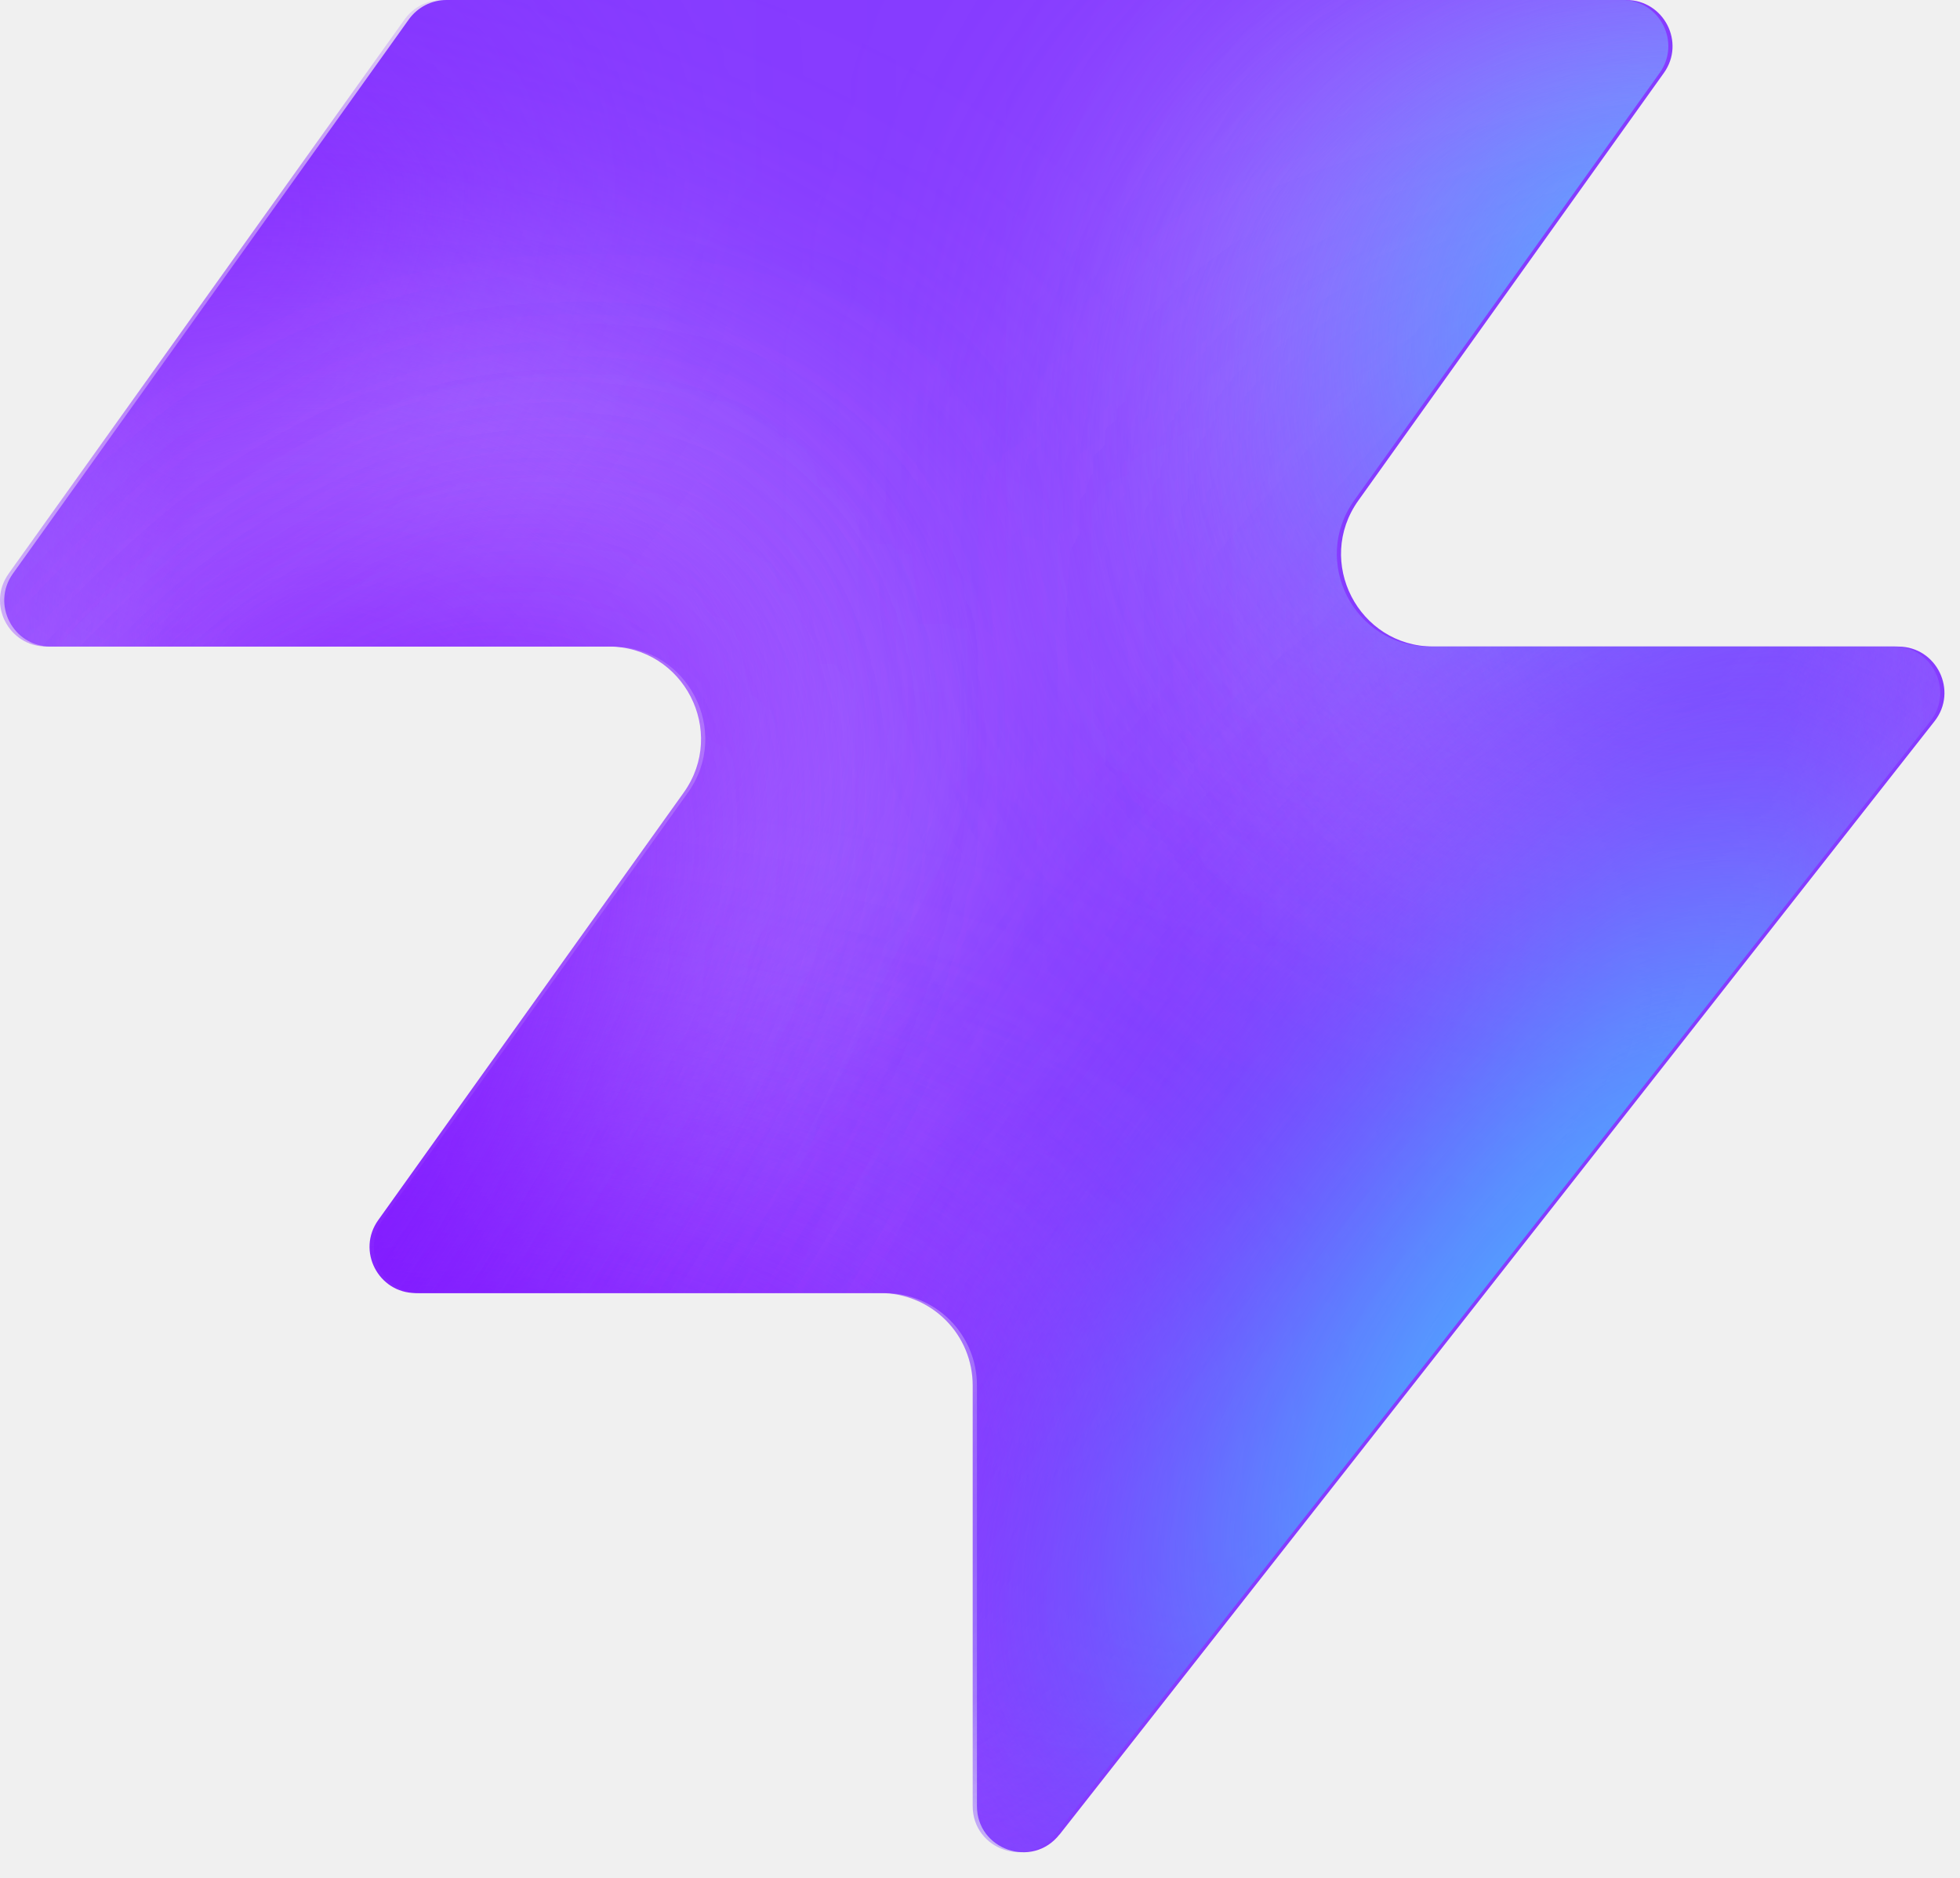
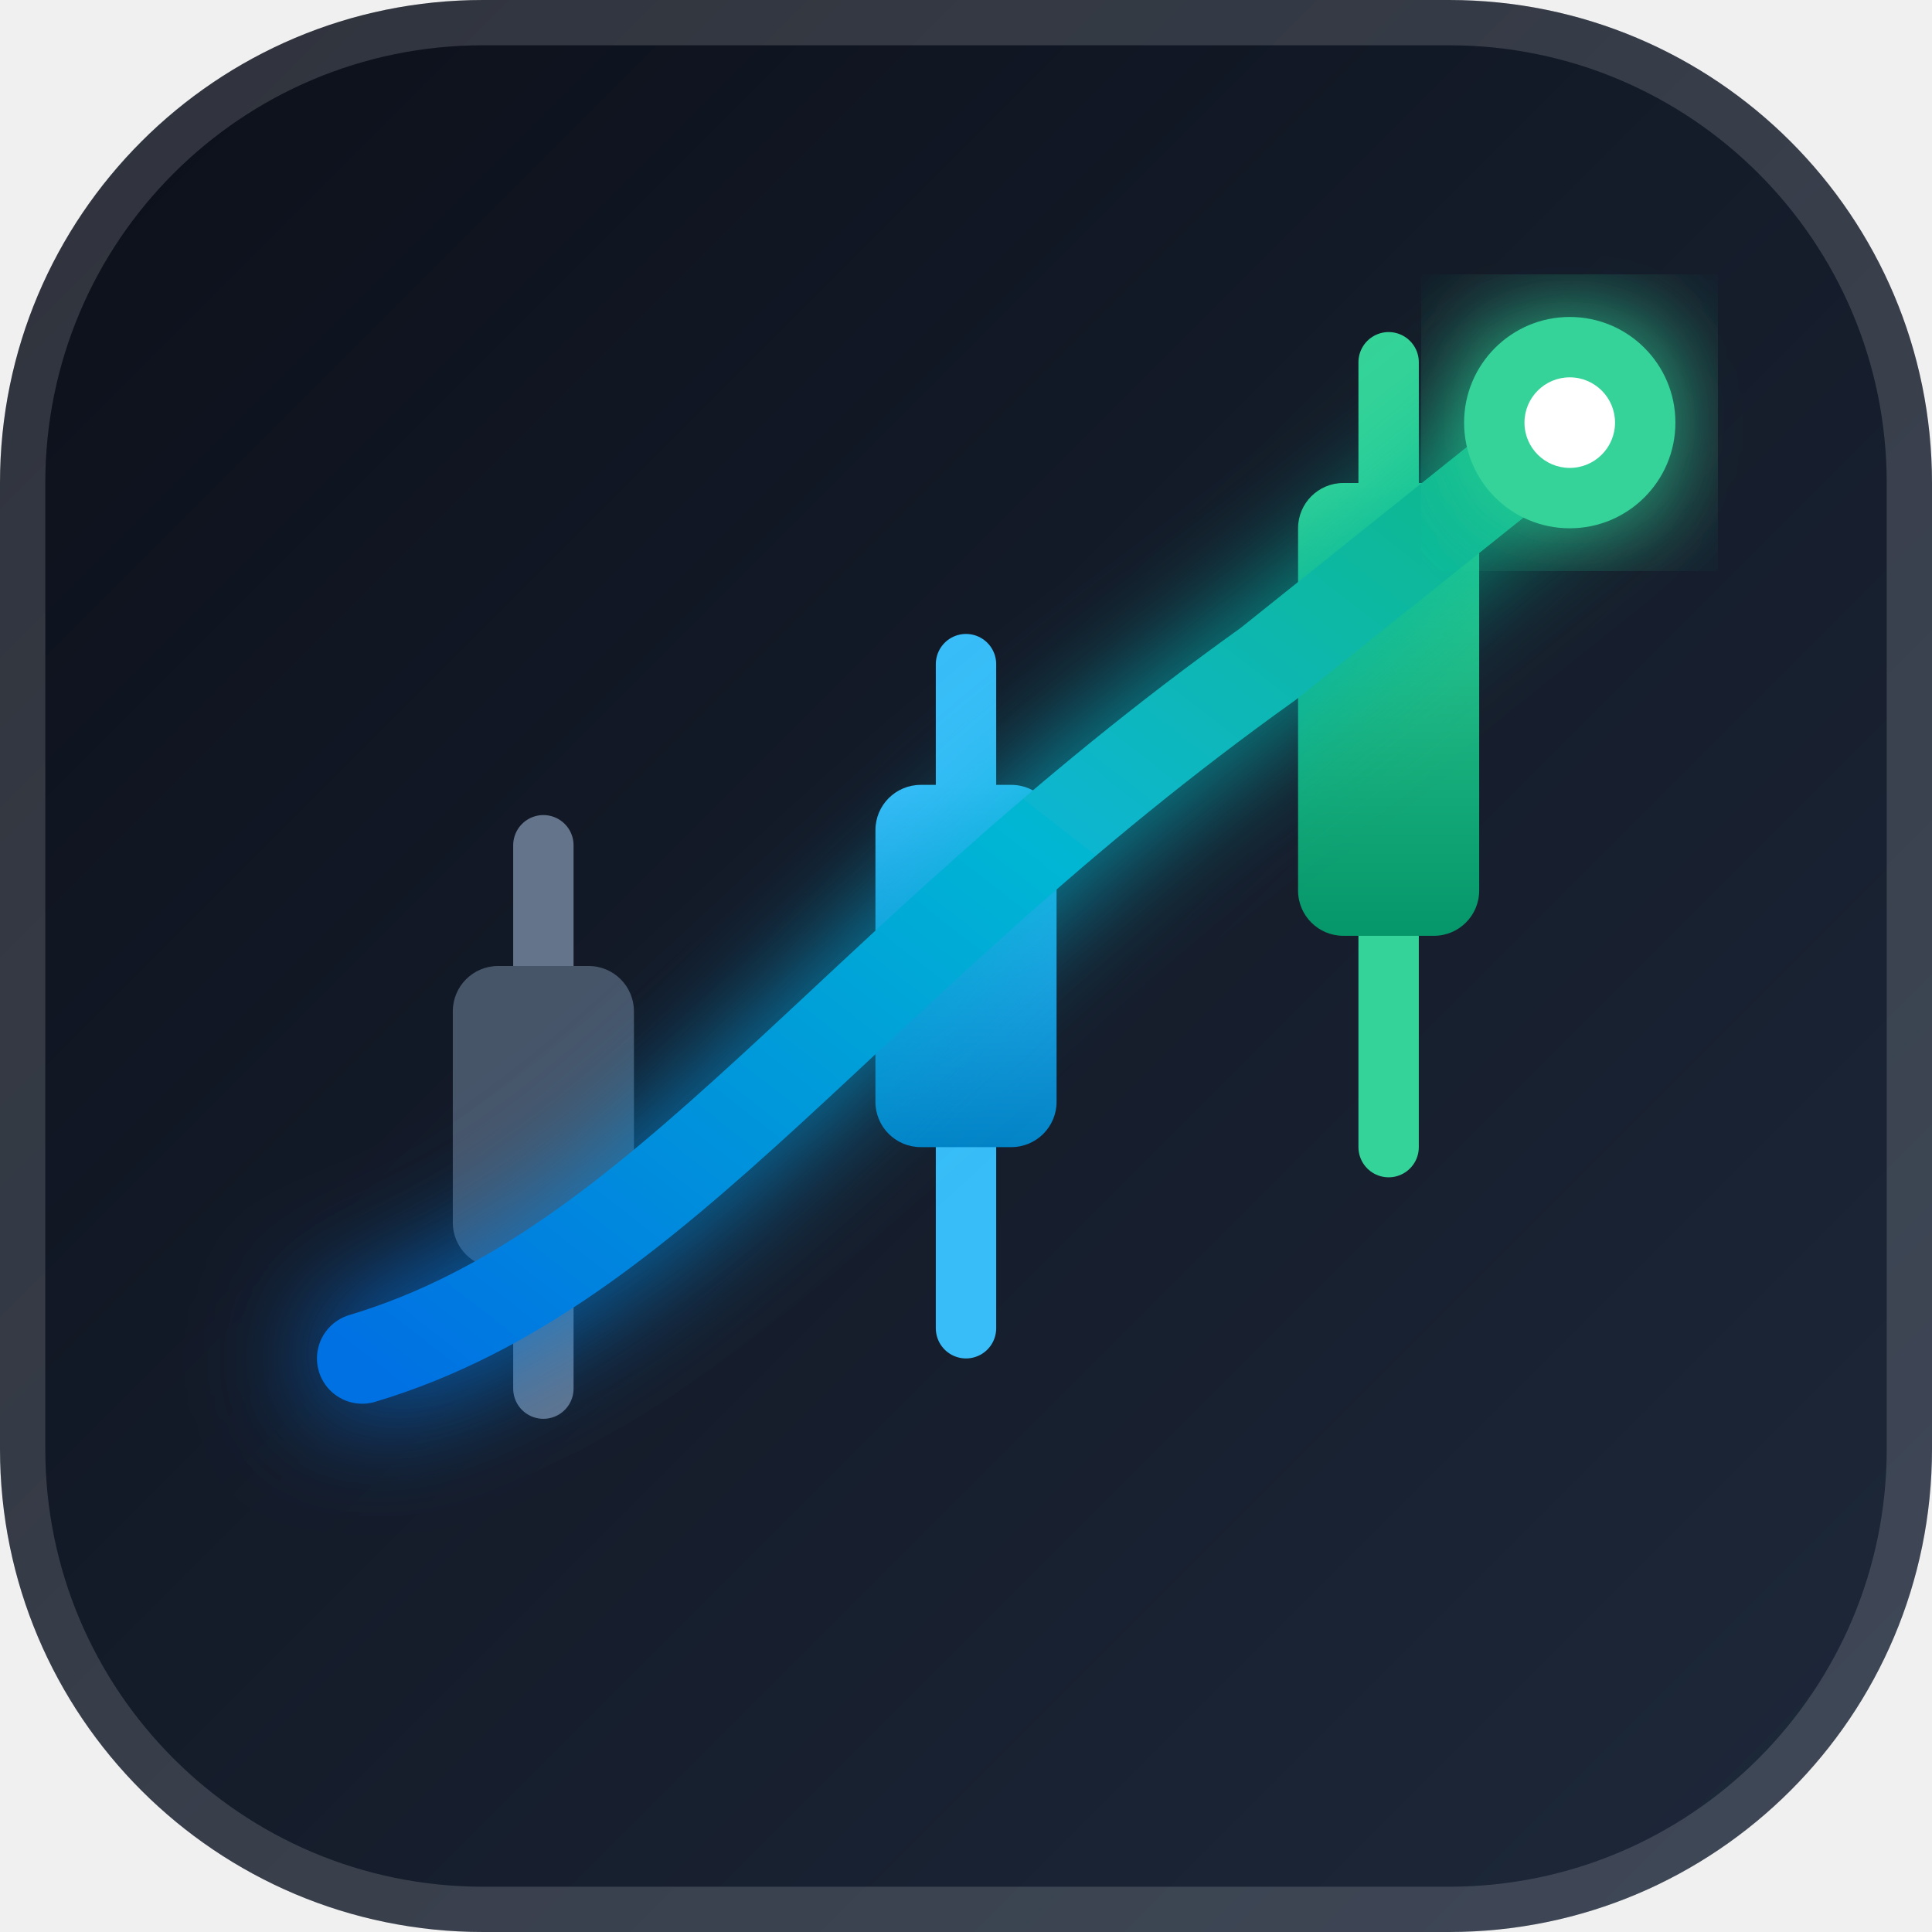
- <svg xmlns="http://www.w3.org/2000/svg" width="48" height="46" fill="none" viewBox="0 0 48 46">
-   <path fill="#863bff" d="M25.946 44.938c-.664.845-2.021.375-2.021-.698V33.937a2.26 2.26 0 0 0-2.262-2.262H10.287c-.92 0-1.456-1.04-.92-1.788l7.48-10.471c1.07-1.497 0-3.578-1.842-3.578H1.237c-.92 0-1.456-1.04-.92-1.788L10.013.474c.214-.297.556-.474.92-.474h28.894c.92 0 1.456 1.04.92 1.788l-7.48 10.471c-1.07 1.498 0 3.579 1.842 3.579h11.377c.943 0 1.473 1.088.89 1.83L25.947 44.94z" style="fill:#863bff;fill:color(display-p3 .525 .23 1);fill-opacity:1" />
-   <mask id="a" width="48" height="46" x="0" y="0" maskUnits="userSpaceOnUse" style="mask-type:alpha">
-     <path fill="#000" d="M25.842 44.938c-.664.844-2.021.375-2.021-.698V33.937a2.26 2.26 0 0 0-2.262-2.262H10.183c-.92 0-1.456-1.04-.92-1.788l7.48-10.471c1.07-1.498 0-3.579-1.842-3.579H1.133c-.92 0-1.456-1.04-.92-1.787L9.91.473c.214-.297.556-.474.92-.474h28.894c.92 0 1.456 1.04.92 1.788l-7.48 10.471c-1.07 1.498 0 3.578 1.842 3.578h11.377c.943 0 1.473 1.088.89 1.832L25.843 44.94z" style="fill:#000;fill-opacity:1" />
-   </mask>
-   <g mask="url(#a)">
-     <g filter="url(#b)">
-       <ellipse cx="5.508" cy="14.704" fill="#ede6ff" rx="5.508" ry="14.704" style="fill:#ede6ff;fill:color(display-p3 .927 .903 1);fill-opacity:1" transform="matrix(.00324 1 1 -.00324 -4.47 31.516)" />
-     </g>
-     <g filter="url(#c)">
-       <ellipse cx="10.399" cy="29.851" fill="#ede6ff" rx="10.399" ry="29.851" style="fill:#ede6ff;fill:color(display-p3 .927 .903 1);fill-opacity:1" transform="matrix(.00324 1 1 -.00324 -39.328 7.883)" />
-     </g>
-     <g filter="url(#d)">
-       <ellipse cx="5.508" cy="30.487" fill="#7e14ff" rx="5.508" ry="30.487" style="fill:#7e14ff;fill:color(display-p3 .492 .077 1);fill-opacity:1" transform="rotate(89.814 -25.913 -14.639)scale(1 -1)" />
-     </g>
-     <g filter="url(#e)">
-       <ellipse cx="5.508" cy="30.599" fill="#7e14ff" rx="5.508" ry="30.599" style="fill:#7e14ff;fill:color(display-p3 .492 .077 1);fill-opacity:1" transform="rotate(89.814 -32.644 -3.334)scale(1 -1)" />
-     </g>
-     <g filter="url(#f)">
-       <ellipse cx="5.508" cy="30.599" fill="#7e14ff" rx="5.508" ry="30.599" style="fill:#7e14ff;fill:color(display-p3 .492 .077 1);fill-opacity:1" transform="matrix(.00324 1 1 -.00324 -34.34 30.47)" />
-     </g>
-     <g filter="url(#g)">
-       <ellipse cx="14.072" cy="22.078" fill="#ede6ff" rx="14.072" ry="22.078" style="fill:#ede6ff;fill:color(display-p3 .927 .903 1);fill-opacity:1" transform="rotate(93.35 24.506 48.493)scale(-1 1)" />
-     </g>
-     <g filter="url(#h)">
-       <ellipse cx="3.47" cy="21.501" fill="#7e14ff" rx="3.47" ry="21.501" style="fill:#7e14ff;fill:color(display-p3 .492 .077 1);fill-opacity:1" transform="rotate(89.009 28.708 47.59)scale(-1 1)" />
-     </g>
-     <g filter="url(#i)">
-       <ellipse cx="3.47" cy="21.501" fill="#7e14ff" rx="3.47" ry="21.501" style="fill:#7e14ff;fill:color(display-p3 .492 .077 1);fill-opacity:1" transform="rotate(89.009 28.708 47.59)scale(-1 1)" />
-     </g>
-     <g filter="url(#j)">
-       <ellipse cx=".387" cy="8.972" fill="#7e14ff" rx="4.407" ry="29.108" style="fill:#7e14ff;fill:color(display-p3 .492 .077 1);fill-opacity:1" transform="rotate(39.51 .387 8.972)" />
-     </g>
-     <g filter="url(#k)">
-       <ellipse cx="47.523" cy="-6.092" fill="#7e14ff" rx="4.407" ry="29.108" style="fill:#7e14ff;fill:color(display-p3 .492 .077 1);fill-opacity:1" transform="rotate(37.892 47.523 -6.092)" />
-     </g>
-     <g filter="url(#l)">
-       <ellipse cx="41.412" cy="6.333" fill="#47bfff" rx="5.971" ry="9.665" style="fill:#47bfff;fill:color(display-p3 .28 .748 1);fill-opacity:1" transform="rotate(37.892 41.412 6.333)" />
-     </g>
-     <g filter="url(#m)">
-       <ellipse cx="-1.879" cy="38.332" fill="#7e14ff" rx="4.407" ry="29.108" style="fill:#7e14ff;fill:color(display-p3 .492 .077 1);fill-opacity:1" transform="rotate(37.892 -1.88 38.332)" />
-     </g>
-     <g filter="url(#n)">
-       <ellipse cx="-1.879" cy="38.332" fill="#7e14ff" rx="4.407" ry="29.108" style="fill:#7e14ff;fill:color(display-p3 .492 .077 1);fill-opacity:1" transform="rotate(37.892 -1.88 38.332)" />
-     </g>
-     <g filter="url(#o)">
-       <ellipse cx="35.651" cy="29.907" fill="#7e14ff" rx="4.407" ry="29.108" style="fill:#7e14ff;fill:color(display-p3 .492 .077 1);fill-opacity:1" transform="rotate(37.892 35.651 29.907)" />
-     </g>
-     <g filter="url(#p)">
-       <ellipse cx="38.418" cy="32.4" fill="#47bfff" rx="5.971" ry="15.297" style="fill:#47bfff;fill:color(display-p3 .28 .748 1);fill-opacity:1" transform="rotate(37.892 38.418 32.4)" />
-     </g>
-   </g>
+ <svg xmlns="http://www.w3.org/2000/svg" viewBox="0 0 64 64" width="64" height="64" fill="none">
  <defs>
-     <filter id="b" width="60.045" height="41.654" x="-19.77" y="16.149" color-interpolation-filters="sRGB" filterUnits="userSpaceOnUse">
-       <feFlood flood-opacity="0" result="BackgroundImageFix" />
-       <feBlend in="SourceGraphic" in2="BackgroundImageFix" result="shape" />
-       <feGaussianBlur result="effect1_foregroundBlur_2002_17158" stdDeviation="7.659" />
-     </filter>
-     <filter id="c" width="90.34" height="51.437" x="-54.613" y="-7.533" color-interpolation-filters="sRGB" filterUnits="userSpaceOnUse">
-       <feFlood flood-opacity="0" result="BackgroundImageFix" />
-       <feBlend in="SourceGraphic" in2="BackgroundImageFix" result="shape" />
-       <feGaussianBlur result="effect1_foregroundBlur_2002_17158" stdDeviation="7.659" />
-     </filter>
-     <filter id="d" width="79.355" height="29.4" x="-49.64" y="2.03" color-interpolation-filters="sRGB" filterUnits="userSpaceOnUse">
-       <feFlood flood-opacity="0" result="BackgroundImageFix" />
-       <feBlend in="SourceGraphic" in2="BackgroundImageFix" result="shape" />
-       <feGaussianBlur result="effect1_foregroundBlur_2002_17158" stdDeviation="4.596" />
-     </filter>
-     <filter id="e" width="79.579" height="29.4" x="-45.045" y="20.029" color-interpolation-filters="sRGB" filterUnits="userSpaceOnUse">
-       <feFlood flood-opacity="0" result="BackgroundImageFix" />
-       <feBlend in="SourceGraphic" in2="BackgroundImageFix" result="shape" />
-       <feGaussianBlur result="effect1_foregroundBlur_2002_17158" stdDeviation="4.596" />
-     </filter>
-     <filter id="f" width="79.579" height="29.4" x="-43.513" y="21.178" color-interpolation-filters="sRGB" filterUnits="userSpaceOnUse">
-       <feFlood flood-opacity="0" result="BackgroundImageFix" />
-       <feBlend in="SourceGraphic" in2="BackgroundImageFix" result="shape" />
-       <feGaussianBlur result="effect1_foregroundBlur_2002_17158" stdDeviation="4.596" />
-     </filter>
-     <filter id="g" width="74.749" height="58.852" x="15.756" y="-17.901" color-interpolation-filters="sRGB" filterUnits="userSpaceOnUse">
-       <feFlood flood-opacity="0" result="BackgroundImageFix" />
-       <feBlend in="SourceGraphic" in2="BackgroundImageFix" result="shape" />
-       <feGaussianBlur result="effect1_foregroundBlur_2002_17158" stdDeviation="7.659" />
-     </filter>
-     <filter id="h" width="61.377" height="25.362" x="23.548" y="2.284" color-interpolation-filters="sRGB" filterUnits="userSpaceOnUse">
-       <feFlood flood-opacity="0" result="BackgroundImageFix" />
-       <feBlend in="SourceGraphic" in2="BackgroundImageFix" result="shape" />
-       <feGaussianBlur result="effect1_foregroundBlur_2002_17158" stdDeviation="4.596" />
-     </filter>
-     <filter id="i" width="61.377" height="25.362" x="23.548" y="2.284" color-interpolation-filters="sRGB" filterUnits="userSpaceOnUse">
-       <feFlood flood-opacity="0" result="BackgroundImageFix" />
-       <feBlend in="SourceGraphic" in2="BackgroundImageFix" result="shape" />
-       <feGaussianBlur result="effect1_foregroundBlur_2002_17158" stdDeviation="4.596" />
-     </filter>
-     <filter id="j" width="56.045" height="63.649" x="-27.636" y="-22.853" color-interpolation-filters="sRGB" filterUnits="userSpaceOnUse">
-       <feFlood flood-opacity="0" result="BackgroundImageFix" />
-       <feBlend in="SourceGraphic" in2="BackgroundImageFix" result="shape" />
-       <feGaussianBlur result="effect1_foregroundBlur_2002_17158" stdDeviation="4.596" />
-     </filter>
-     <filter id="k" width="54.814" height="64.646" x="20.116" y="-38.415" color-interpolation-filters="sRGB" filterUnits="userSpaceOnUse">
-       <feFlood flood-opacity="0" result="BackgroundImageFix" />
-       <feBlend in="SourceGraphic" in2="BackgroundImageFix" result="shape" />
-       <feGaussianBlur result="effect1_foregroundBlur_2002_17158" stdDeviation="4.596" />
-     </filter>
-     <filter id="l" width="33.541" height="35.313" x="24.641" y="-11.323" color-interpolation-filters="sRGB" filterUnits="userSpaceOnUse">
-       <feFlood flood-opacity="0" result="BackgroundImageFix" />
-       <feBlend in="SourceGraphic" in2="BackgroundImageFix" result="shape" />
-       <feGaussianBlur result="effect1_foregroundBlur_2002_17158" stdDeviation="4.596" />
-     </filter>
-     <filter id="m" width="54.814" height="64.646" x="-29.286" y="6.009" color-interpolation-filters="sRGB" filterUnits="userSpaceOnUse">
-       <feFlood flood-opacity="0" result="BackgroundImageFix" />
-       <feBlend in="SourceGraphic" in2="BackgroundImageFix" result="shape" />
-       <feGaussianBlur result="effect1_foregroundBlur_2002_17158" stdDeviation="4.596" />
-     </filter>
-     <filter id="n" width="54.814" height="64.646" x="-29.286" y="6.009" color-interpolation-filters="sRGB" filterUnits="userSpaceOnUse">
-       <feFlood flood-opacity="0" result="BackgroundImageFix" />
-       <feBlend in="SourceGraphic" in2="BackgroundImageFix" result="shape" />
-       <feGaussianBlur result="effect1_foregroundBlur_2002_17158" stdDeviation="4.596" />
-     </filter>
-     <filter id="o" width="54.814" height="64.646" x="8.244" y="-2.416" color-interpolation-filters="sRGB" filterUnits="userSpaceOnUse">
-       <feFlood flood-opacity="0" result="BackgroundImageFix" />
-       <feBlend in="SourceGraphic" in2="BackgroundImageFix" result="shape" />
-       <feGaussianBlur result="effect1_foregroundBlur_2002_17158" stdDeviation="4.596" />
-     </filter>
-     <filter id="p" width="39.409" height="43.623" x="18.713" y="10.588" color-interpolation-filters="sRGB" filterUnits="userSpaceOnUse">
-       <feFlood flood-opacity="0" result="BackgroundImageFix" />
-       <feBlend in="SourceGraphic" in2="BackgroundImageFix" result="shape" />
-       <feGaussianBlur result="effect1_foregroundBlur_2002_17158" stdDeviation="4.596" />
+     <linearGradient id="sct-bg" x1="0%" y1="0%" x2="100%" y2="100%">
+       <stop offset="0%" stop-color="#0b0f19" />
+       <stop offset="100%" stop-color="#1e293b" />
+     </linearGradient>
+     <linearGradient id="sct-trend" x1="0%" y1="100%" x2="100%" y2="0%">
+       <stop offset="0%" stop-color="#0071e3" />
+       <stop offset="55%" stop-color="#06b6d4" />
+       <stop offset="100%" stop-color="#10b981" />
+     </linearGradient>
+     <linearGradient id="sct-candle-up" x1="0%" y1="0%" x2="0%" y2="100%">
+       <stop offset="0%" stop-color="#34d399" />
+       <stop offset="100%" stop-color="#059669" />
+     </linearGradient>
+     <linearGradient id="sct-candle-mid" x1="0%" y1="0%" x2="0%" y2="100%">
+       <stop offset="0%" stop-color="#38bdf8" />
+       <stop offset="100%" stop-color="#0284c7" />
+     </linearGradient>
+     <filter id="sct-glow" x="-20%" y="-20%" width="140%" height="140%">
+       <feGaussianBlur stdDeviation="2" result="blur" />
+       <feComposite in="SourceGraphic" in2="blur" operator="over" />
    </filter>
  </defs>
+   <rect width="64" height="64" rx="16" fill="url(#sct-bg)" />
+   <rect x="0.75" y="0.75" width="62.5" height="62.5" rx="15.25" stroke="rgba(255, 255, 255, 0.15)" stroke-width="1.5" />
+   <line x1="18" y1="28" x2="18" y2="46" stroke="#64748b" stroke-width="2" stroke-linecap="round" />
+   <rect x="15" y="32" width="6" height="10" rx="1.5" fill="#475569" />
+   <line x1="32" y1="22" x2="32" y2="44" stroke="#38bdf8" stroke-width="2" stroke-linecap="round" />
+   <rect x="29" y="26" width="6" height="12" rx="1.5" fill="url(#sct-candle-mid)" />
+   <line x1="46" y1="12" x2="46" y2="38" stroke="#34d399" stroke-width="2" stroke-linecap="round" />
+   <rect x="43" y="16" width="6" height="15" rx="1.5" fill="url(#sct-candle-up)" />
+   <path d="M12 45 C 22 42, 28 32, 42 22 L 52 14" stroke="url(#sct-trend)" stroke-width="3" stroke-linecap="round" stroke-linejoin="round" filter="url(#sct-glow)" />
+   <circle cx="52" cy="14" r="3.5" fill="#34d399" filter="url(#sct-glow)" />
+   <circle cx="52" cy="14" r="1.5" fill="#ffffff" />
</svg>
